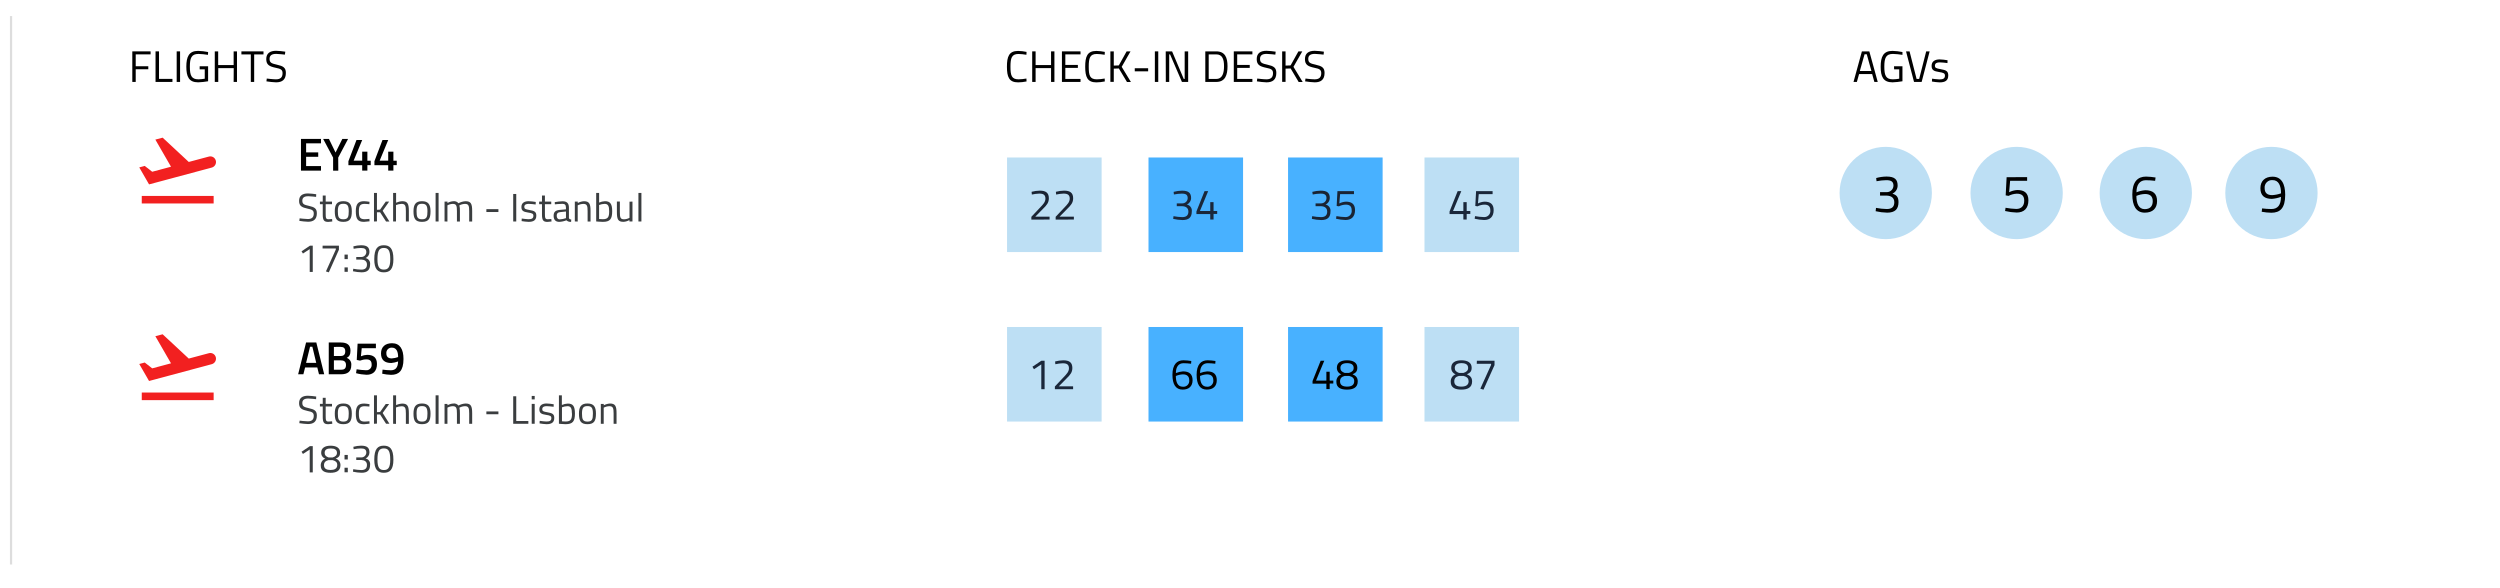
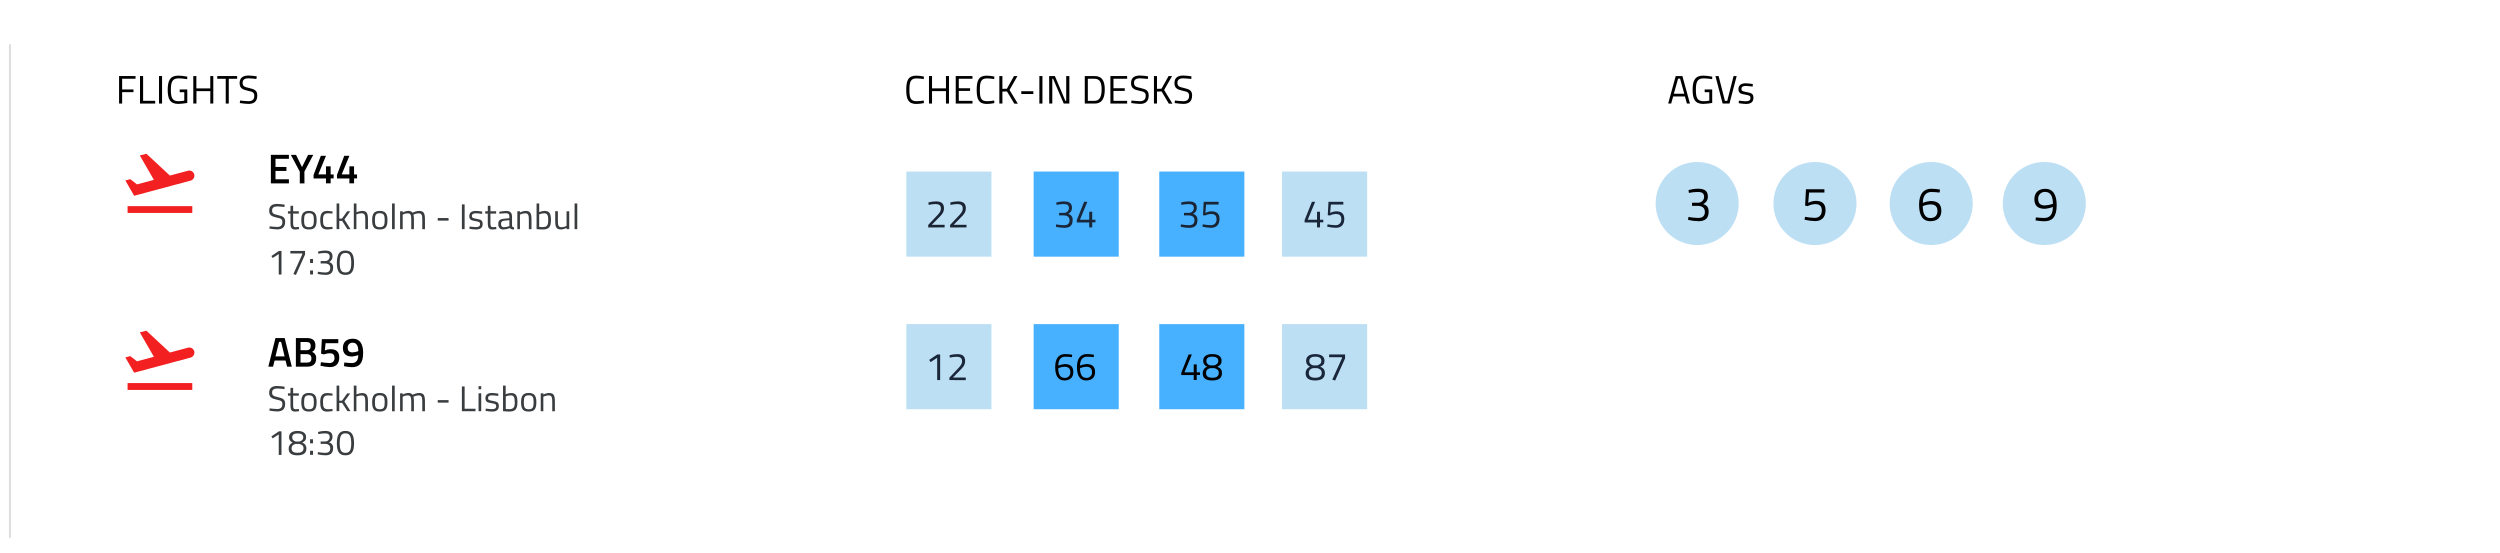
- <svg xmlns="http://www.w3.org/2000/svg" viewBox="0 15 1132 266">
+ <svg xmlns="http://www.w3.org/2000/svg" viewBox="0 0 1132 250">
  <g style="isolation:isolate">
-     <g id="Layer_2" data-name="Layer 2">
+     <g id="Layer_2" style="transform: scale(0.9)" data-name="Layer 2">
      <g id="Layer_5" data-name="Layer 5">
        <rect x="3.22" y="1" width="1125.31" height="255" fill="rgb(0,0,0,0)" />
      </g>
      <line x1="5" y1="22.27" x2="5" y2="270.61" fill="none" stroke="#ddd" stroke-miterlimit="10" />
      <g id="Layer_1-2" data-name="Layer 1">
        <path d="M464.82,51.88a20.83,20.83,0,0,1-3.82.42c-4.14,0-5.06-2.52-5.06-7.08s.9-7.16,5.06-7.16a20.32,20.32,0,0,1,3.82.44l-.06,1.3a24.64,24.64,0,0,0-3.6-.36c-3.08,0-3.62,1.84-3.62,5.78s.5,5.7,3.66,5.7a21.88,21.88,0,0,0,3.56-.36Z" />
        <path d="M475.92,45.84h-7V52.1h-1.54V38.26h1.54v6.2h7v-6.2h1.52V52.1h-1.52Z" />
        <path d="M480.84,38.26h8.42v1.36h-6.88V44.4h5.68v1.34h-5.68v5h6.88V52.1h-8.42Z" />
        <path d="M500.26,51.88a20.83,20.83,0,0,1-3.82.42c-4.14,0-5.06-2.52-5.06-7.08s.9-7.16,5.06-7.16a20.32,20.32,0,0,1,3.82.44l-.06,1.3a24.64,24.64,0,0,0-3.6-.36c-3.08,0-3.62,1.84-3.62,5.78s.5,5.7,3.66,5.7a21.88,21.88,0,0,0,3.56-.36Z" />
        <path d="M506.62,46l-2.3.08v6h-1.54V38.26h1.54V44.7l2.28-.08,3.54-6.36h1.76l-4,7,4.18,6.88H510.3Z" />
        <path d="M513.82,45.9h6.06v1.4h-6.06Z" />
        <path d="M522.92,38.26h1.54V52.1h-1.54Z" />
        <path d="M527.84,38.26h2.88L536,50.74h.42V38.26H538V52.1h-2.82l-5.38-12.48h-.38V52.1h-1.54Z" />
        <path d="M545.76,52.1V38.26h4.94c4,0,5.12,2.8,5.12,6.72s-1,7.12-5.12,7.12Zm4.94-12.48h-3.4V50.74h3.4c2.88,0,3.54-2.76,3.54-5.76S553.58,39.62,550.7,39.62Z" />
        <path d="M558.66,38.26h8.42v1.36H560.2V44.4h5.68v1.34H560.2v5h6.88V52.1h-8.42Z" />
        <path d="M577.48,39.74s-2.78-.34-3.94-.34c-2,0-3,.7-3,2.26,0,1.8,1,2.1,3.38,2.64,2.76.62,4,1.3,4,3.72,0,3.06-1.68,4.26-4.42,4.26a36.39,36.39,0,0,1-4.38-.44l.16-1.28s2.72.36,4.14.36c2,0,3-.86,3-2.78,0-1.56-.82-2-3.08-2.44-2.86-.62-4.3-1.3-4.3-3.94S570.74,38,573.44,38a34.46,34.46,0,0,1,4.18.4Z" />
        <path d="M584.4,46l-2.3.08v6h-1.54V38.26h1.54V44.7l2.28-.08,3.54-6.36h1.76l-4,7,4.18,6.88h-1.82Z" />
        <path d="M599.32,39.74s-2.78-.34-3.94-.34c-2,0-3,.7-3,2.26,0,1.8,1,2.1,3.38,2.64,2.76.62,4,1.3,4,3.72,0,3.06-1.68,4.26-4.42,4.26a36.39,36.39,0,0,1-4.38-.44l.16-1.28s2.72.36,4.14.36c2,0,3-.86,3-2.78,0-1.56-.82-2-3.08-2.44-2.86-.62-4.3-1.3-4.3-3.94S592.58,38,595.28,38a34.46,34.46,0,0,1,4.18.4Z" />
        <path d="M843.07,38.26h3.36l3.81,13.84h-1.53l-1-3.56h-5.92l-1,3.56h-1.52Zm-.94,8.9h5.25l-2.11-7.58h-1Z" />
        <path d="M857.61,45h3.82v6.8a33.71,33.71,0,0,1-4.5.48c-4.24,0-5.36-2.6-5.36-7.08s1.16-7.16,5.32-7.16a25.77,25.77,0,0,1,4.54.52l0,1.28a32,32,0,0,0-4.31-.42c-3.2,0-3.9,1.86-3.9,5.78s.68,5.72,3.88,5.72a18.85,18.85,0,0,0,2.87-.28V46.4h-2.31Z" />
        <path d="M873.74,38.26,870.12,52.1h-3.45l-3.62-13.84h1.6l3.18,12.48H869l3.18-12.48Z" />
        <path d="M881.81,43.56a32.74,32.74,0,0,0-3.5-.32c-1.24,0-2.18.34-2.18,1.52,0,.94.48,1.2,2.6,1.56,2.5.42,3.44.92,3.44,2.86,0,2.34-1.48,3.12-3.88,3.12a28.23,28.23,0,0,1-3.52-.38l.08-1.3s2.28.34,3.3.34c1.64,0,2.52-.36,2.52-1.72,0-1-.52-1.3-2.7-1.64s-3.34-.78-3.34-2.78c0-2.2,1.78-2.92,3.6-2.92a25.57,25.57,0,0,1,3.62.38Z" />
        <path d="M59.91,38.26h8.28v1.36H61.45V45h5.7v1.36h-5.7V52.1H59.91Z" />
        <path d="M70.43,52.1V38.26H72V50.72h6.08V52.1Z" />
        <path d="M80,38.26h1.54V52.1H80Z" />
        <path d="M90.41,45h3.82v6.8a33.71,33.71,0,0,1-4.5.48c-4.24,0-5.36-2.6-5.36-7.08s1.16-7.16,5.32-7.16a25.77,25.77,0,0,1,4.54.52l-.06,1.28a31.73,31.73,0,0,0-4.3-.42c-3.2,0-3.9,1.86-3.9,5.78s.68,5.72,3.88,5.72a18.56,18.56,0,0,0,2.86-.28V46.4h-2.3Z" />
        <path d="M105.83,45.84h-7V52.1H97.25V38.26h1.54v6.2h7v-6.2h1.52V52.1h-1.52Z" />
        <path d="M109.31,38.26h10v1.38h-4.22V52.1h-1.52V39.64h-4.26Z" />
        <path d="M129,39.74s-2.78-.34-3.94-.34c-2,0-3,.7-3,2.26,0,1.8,1,2.1,3.38,2.64,2.76.62,4,1.3,4,3.72,0,3.06-1.68,4.26-4.42,4.26a36.39,36.39,0,0,1-4.38-.44l.16-1.28s2.72.36,4.14.36c2,0,3-.86,3-2.78,0-1.56-.82-2-3.08-2.44-2.86-.62-4.3-1.3-4.3-3.94S122.29,38,125,38a34.46,34.46,0,0,1,4.18.4Z" />
        <rect x="455.99" y="86.31" width="42.82" height="42.82" fill="#bddff4" />
        <rect x="455.99" y="163.06" width="42.82" height="42.82" fill="#bddff4" />
        <rect x="520.04" y="86.31" width="42.82" height="42.82" fill="#48b1ff" />
        <rect x="520.04" y="163.06" width="42.82" height="42.82" fill="#48b1ff" />
        <rect x="583.23" y="86.31" width="42.82" height="42.82" fill="#48b1ff" />
        <rect x="583.23" y="163.06" width="42.82" height="42.82" fill="#48b1ff" />
        <rect x="645.01" y="86.31" width="42.82" height="42.82" fill="#bddff4" />
        <rect x="645.01" y="163.06" width="42.82" height="42.82" fill="#bddff4" />
        <path d="M467,114.44v-1.27l3.77-4c1.61-1.66,2.6-2.71,2.6-4.24,0-1.72-.95-2.27-2.81-2.27a18.68,18.68,0,0,0-3.34.43l-.12-1.25a15.88,15.88,0,0,1,3.73-.52c2.72,0,4.09,1,4.09,3.45,0,1.94-.88,3.07-2.7,4.83l-3.44,3.5h6.47v1.31Z" fill="#1a2433" />
        <path d="M478,114.44v-1.27l3.77-4c1.61-1.66,2.6-2.71,2.6-4.24,0-1.72-1-2.27-2.81-2.27a18.68,18.68,0,0,0-3.34.43l-.12-1.25a15.88,15.88,0,0,1,3.73-.52c2.72,0,4.09,1,4.09,3.45,0,1.94-.88,3.07-2.7,4.83l-3.44,3.5h6.47v1.31Z" fill="#1a2433" />
        <path d="M471.55,178.33H473v12.9h-1.5V180l-3.32,2.19-.69-1.13Z" fill="#1a273a" />
        <path d="M477.65,191.23V190l3.77-4c1.6-1.66,2.6-2.71,2.6-4.24,0-1.72-1-2.27-2.81-2.27a18.86,18.86,0,0,0-3.35.43l-.11-1.25a15.77,15.77,0,0,1,3.73-.52c2.72,0,4.08,1,4.08,3.46,0,1.93-.87,3.06-2.69,4.82l-3.44,3.5h6.47v1.31Z" fill="#1a273a" />
        <path d="M539.32,179.7a29.22,29.22,0,0,0-3.4-.24c-2.25,0-3.48,1.61-3.48,4.46a11,11,0,0,1,3.23-.76c2.85,0,4.33,1.29,4.33,4s-1.64,4.26-4.51,4.26c-3.21,0-4.61-2.52-4.61-6.71,0-4.67,2-6.58,5-6.58a24.43,24.43,0,0,1,3.54.33Zm-6.9,5.55c0,2.76.84,4.85,3.07,4.85a2.64,2.64,0,0,0,3-2.93c0-1.8-1.07-2.66-2.87-2.66A9,9,0,0,0,532.42,185.25Z" />
        <path d="M550.27,179.7a29.22,29.22,0,0,0-3.4-.24c-2.25,0-3.48,1.61-3.48,4.46a11,11,0,0,1,3.23-.76c2.85,0,4.34,1.29,4.34,4s-1.65,4.26-4.52,4.26c-3.21,0-4.61-2.52-4.61-6.71,0-4.67,2-6.58,5-6.58a24.43,24.43,0,0,1,3.54.33Zm-6.9,5.55c0,2.76.84,4.85,3.07,4.85a2.64,2.64,0,0,0,2.95-2.93c0-1.8-1.07-2.66-2.87-2.66A9,9,0,0,0,543.37,185.25Z" />
        <path d="M600.58,188.71h-6.26v-1.17l3.68-9.21h1.64l-3.74,9h4.68v-4h1.5v4h1.64v1.33h-1.64v2.52h-1.5Z" />
        <path d="M614.59,181.48c0,1.66-.64,2.34-2.15,3,1.39.62,2.35,1.39,2.35,3.24,0,2.84-2.19,3.7-4.87,3.7s-4.81-.8-4.81-3.48a3.44,3.44,0,0,1,2.23-3.46,3,3,0,0,1-2-3c0-2.23,1.78-3.34,4.59-3.34S614.59,179.21,614.59,181.48Zm-1.4,6.1c0-1.51-1-2-2.29-2.37h-2c-1.35.37-2.13,1-2.13,2.48,0,1.78,1.36,2.37,3.2,2.37S613.19,189.47,613.19,187.58Zm-6.26-6c0,1.2.65,1.82,1.92,2.27h2c1.33-.43,2.09-1.05,2.09-2.25,0-1.54-1.15-2.17-3-2.17S606.93,180.09,606.93,181.63Z" />
        <path d="M666.37,181.48c0,1.66-.64,2.34-2.15,3,1.39.62,2.35,1.39,2.35,3.24,0,2.84-2.19,3.7-4.87,3.7s-4.81-.8-4.81-3.48a3.44,3.44,0,0,1,2.23-3.46,3,3,0,0,1-2-3c0-2.23,1.77-3.34,4.59-3.34S666.37,179.21,666.37,181.48Zm-1.41,6.1c0-1.51-1-2-2.28-2.37h-2.06c-1.35.37-2.13,1-2.13,2.48,0,1.78,1.37,2.37,3.21,2.37S665,189.47,665,187.58Zm-6.25-6c0,1.2.64,1.82,1.91,2.27h2.06c1.32-.43,2.09-1.05,2.09-2.25,0-1.54-1.16-2.17-3-2.17S658.71,180.09,658.71,181.63Z" fill="#1a273a" />
        <path d="M668.72,178.33h8v2l-5,11.12-1.43-.45,4.87-10.77v-.51h-6.49Z" fill="#1a273a" />
        <path d="M531.42,101.87a15.29,15.29,0,0,1,3.79-.54c3,0,4.12,1.07,4.12,3.36a3.23,3.23,0,0,1-1.91,2.93,2.81,2.81,0,0,1,2.23,3.13c0,2.6-1.27,3.89-4.19,3.89a21.21,21.21,0,0,1-4.24-.53l.14-1.23a23.32,23.32,0,0,0,3.95.43c1.91,0,2.79-.84,2.79-2.5s-1.19-2.37-2.66-2.43h-2.6v-1.29h2.6a2.42,2.42,0,0,0,2.35-2.34c0-1.47-.72-2.08-2.64-2.08a19.31,19.31,0,0,0-3.6.4Z" fill="#1a273a" />
        <path d="M548,111.92h-6.26v-1.17l3.68-9.21h1.64l-3.73,9H548v-4h1.5v4h1.64v1.33H549.5v2.52H548Z" fill="#1a273a" />
        <path d="M594.21,101.87a15.29,15.29,0,0,1,3.79-.54c3,0,4.13,1.07,4.13,3.36a3.23,3.23,0,0,1-1.92,2.93,2.81,2.81,0,0,1,2.23,3.13c0,2.6-1.27,3.89-4.18,3.89a21.21,21.21,0,0,1-4.24-.53l.13-1.23a23.32,23.32,0,0,0,4,.43c1.92,0,2.8-.84,2.8-2.5s-1.19-2.37-2.66-2.43h-2.6v-1.29h2.6a2.41,2.41,0,0,0,2.34-2.34c0-1.47-.72-2.08-2.63-2.08a19.31,19.31,0,0,0-3.6.4Z" fill="#1a2433" />
        <path d="M613.08,101.54v1.37H606.8l-.35,4.2a7.49,7.49,0,0,1,3-.8c2.52,0,4.11,1.06,4.11,3.81,0,3-1.63,4.5-4.32,4.5a21.07,21.07,0,0,1-4.28-.57l.17-1.19a25.78,25.78,0,0,0,4,.43,2.72,2.72,0,0,0,2.91-3.05c0-2-1.09-2.58-2.73-2.58a7.38,7.38,0,0,0-3.07.78l-1-.19.35-6.71Z" fill="#1a2433" />
        <path d="M662.61,111.92h-6.25v-1.17l3.67-9.21h1.65l-3.74,9h4.67v-4h1.51v4h1.64v1.33h-1.64v2.52h-1.51Z" fill="#1a273a" />
        <path d="M675.85,101.54v1.37h-6.27l-.36,4.2a7.49,7.49,0,0,1,3-.8c2.53,0,4.11,1.06,4.11,3.81,0,3-1.62,4.5-4.32,4.5a21.21,21.21,0,0,1-4.28-.57l.17-1.19a25.78,25.78,0,0,0,4,.43,2.73,2.73,0,0,0,2.92-3.05c0-2-1.1-2.58-2.74-2.58a7.44,7.44,0,0,0-3.07.78l-1-.19.36-6.71Z" fill="#1a273a" />
        <circle cx="853.86" cy="102.39" r="20.9" fill="#bddff4" />
        <circle cx="913.13" cy="102.39" r="20.9" fill="#bddff4" />
        <circle cx="971.61" cy="102.39" r="20.9" fill="#bddff4" />
        <circle cx="1028.51" cy="102.39" r="20.9" fill="#bddff4" />
        <path d="M136.28,77.9h9.07v2h-6.74V84h5.48v2h-5.48v4.2h6.74v2.06h-9.07Z" />
        <path d="M153.18,92.28h-2.35V86.36l-4.51-8.46h2.62l3,6.17,3.07-6.17h2.6l-4.47,8.46Z" />
        <path d="M164,89.8h-6.24V88l3.65-9.6H164l-3.87,9.35H164V83.69h2.35v4.08h1.51v2h-1.51v2.48H164Z" />
        <path d="M175.78,89.8h-6.24V88l3.65-9.6h2.59l-3.87,9.35h3.87V83.69h2.35v4.08h1.51v2h-1.51v2.48h-2.35Z" />
        <path d="M143.13,104.16s-2.5-.31-3.54-.31c-1.77,0-2.7.63-2.7,2,0,1.62.86,1.89,3,2.37,2.48.56,3.58,1.17,3.58,3.35,0,2.76-1.51,3.84-4,3.84a32.54,32.54,0,0,1-3.94-.4l.14-1.15s2.45.32,3.73.32c1.77,0,2.67-.77,2.67-2.5,0-1.4-.74-1.8-2.78-2.2-2.57-.56-3.87-1.17-3.87-3.54s1.59-3.35,4-3.35a31.11,31.11,0,0,1,3.76.36Z" fill="#3a3d3f" />
        <path d="M147.47,107.45v4.31c0,2,.13,2.52,1.3,2.52.5,0,1.6-.11,1.6-.11l.09,1.12a16.5,16.5,0,0,1-1.84.19c-1.85,0-2.48-.7-2.48-3.29v-4.74h-1.28v-1.17h1.28v-2.75h1.33v2.75h2.86v1.17Z" fill="#3a3d3f" />
        <path d="M159.3,110.68c0,3.27-.81,4.78-3.85,4.78s-3.86-1.51-3.86-4.78c0-3.1,1-4.58,3.86-4.58S159.3,107.58,159.3,110.68Zm-1.39,0c0-2.51-.54-3.41-2.46-3.41s-2.47.9-2.47,3.41.34,3.61,2.47,3.61S157.91,113.23,157.91,110.68Z" fill="#3a3d3f" />
        <path d="M167.31,106.37l-.06,1.1s-1.44-.16-2.12-.16c-2.07,0-2.63.9-2.63,3.31,0,2.67.42,3.64,2.65,3.64.68,0,2.12-.16,2.12-.16l.06,1.11a24.24,24.24,0,0,1-2.51.25c-2.86,0-3.71-1.31-3.71-4.84,0-3.26,1.07-4.52,3.75-4.52A20.89,20.89,0,0,1,167.31,106.37Z" fill="#3a3d3f" />
        <path d="M169.34,115.29V102.36h1.35V110l1.4-.07,2.58-3.64h1.53l-2.93,4.14,3.06,4.87H174.8l-2.69-4.18-1.42,0v4.13Z" fill="#3a3d3f" />
        <path d="M178,115.29V102.36h1.35v4.43a7.57,7.57,0,0,1,2.78-.69c2.46,0,3,1.23,3,4.43v4.76h-1.35v-4.72c0-2.38-.27-3.26-1.93-3.26a7.41,7.41,0,0,0-2.54.54v7.44Z" fill="#3a3d3f" />
        <path d="M194.94,110.68c0,3.27-.81,4.78-3.86,4.78s-3.85-1.51-3.85-4.78c0-3.1,1-4.58,3.85-4.58S194.94,107.58,194.94,110.68Zm-1.39,0c0-2.51-.54-3.41-2.47-3.41s-2.46.9-2.46,3.41.34,3.61,2.46,3.61S193.55,113.23,193.55,110.68Z" fill="#3a3d3f" />
        <path d="M197.24,102.36h1.35v12.93h-1.35Z" fill="#3a3d3f" />
        <path d="M201.29,115.29v-9h1.33v.63a6,6,0,0,1,2.63-.81,2.53,2.53,0,0,1,2.34.92,7.53,7.53,0,0,1,3.21-.92c2.45,0,3,1.17,3,4.43v4.76h-1.35v-4.72c0-2.38-.27-3.26-1.89-3.26a6,6,0,0,0-2.54.66,10.4,10.4,0,0,1,.23,2.63v4.69h-1.35v-4.65c0-2.48-.25-3.33-1.89-3.33a5.45,5.45,0,0,0-2.41.66v7.32Z" fill="#3a3d3f" />
        <path d="M220.23,109.7h5.45V111h-5.45Z" fill="#3a3d3f" />
        <path d="M232.38,102.83h1.38v12.46h-1.38Z" fill="#3a3d3f" />
        <path d="M242.55,107.6a29.33,29.33,0,0,0-3.15-.29c-1.12,0-2,.31-2,1.37,0,.84.44,1.08,2.34,1.4,2.26.38,3.1.83,3.1,2.58,0,2.1-1.33,2.8-3.49,2.8a25.65,25.65,0,0,1-3.17-.34l.07-1.17a29.5,29.5,0,0,0,3,.31c1.48,0,2.27-.33,2.27-1.55,0-.94-.47-1.17-2.43-1.48s-3-.7-3-2.5c0-2,1.61-2.63,3.24-2.63a23.19,23.19,0,0,1,3.26.34Z" fill="#3a3d3f" />
        <path d="M246.74,107.45v4.31c0,2,.13,2.52,1.3,2.52.5,0,1.6-.11,1.6-.11l.09,1.12a16.5,16.5,0,0,1-1.84.19c-1.85,0-2.48-.7-2.48-3.29v-4.74h-1.28v-1.17h1.28v-2.75h1.33v2.75h2.86v1.17Z" fill="#3a3d3f" />
        <path d="M257.61,113.61c0,.52.47.72,1.05.79l-.06,1.06a2.75,2.75,0,0,1-2.14-.71,9.31,9.31,0,0,1-3.24.71c-1.64,0-2.54-.93-2.54-2.75s.9-2.48,2.76-2.67l2.82-.26V109c0-1.26-.54-1.71-1.62-1.71-1.26,0-3.4.24-3.4.24l-.05-1a21.6,21.6,0,0,1,3.53-.4c2,0,2.89.94,2.89,2.9Zm-4-2.56c-1.1.11-1.53.63-1.53,1.62s.45,1.66,1.37,1.66a9.47,9.47,0,0,0,2.82-.56v-3Z" fill="#3a3d3f" />
        <path d="M260.28,115.29v-9h1.33v.63a6.85,6.85,0,0,1,2.79-.81c2.48,0,3,1.23,3,4.43v4.76h-1.33v-4.72c0-2.38-.27-3.26-1.94-3.26a6.19,6.19,0,0,0-2.54.66v7.32Z" fill="#3a3d3f" />
        <path d="M277.2,110.64c0,3.58-1,4.82-4.25,4.82-1.08,0-3-.19-3-.19V102.36h1.33v4.37a7.44,7.44,0,0,1,2.65-.63C276.37,106.1,277.2,107.4,277.2,110.64Zm-1.37,0c0-2.32-.47-3.33-2.05-3.33a7.59,7.59,0,0,0-2.51.52v6.34s1.17.09,1.66.09C275.4,114.26,275.83,113.16,275.83,110.64Z" fill="#3a3d3f" />
        <path d="M286.38,106.28v9H285v-.64a6.08,6.08,0,0,1-2.67.81c-2.52,0-3-1.17-3-4.48v-4.7h1.35V111c0,2.49.22,3.3,1.89,3.3a5.47,5.47,0,0,0,2.47-.67v-7.31Z" fill="#3a3d3f" />
        <path d="M289.08,102.36h1.35v12.93h-1.35Z" fill="#3a3d3f" />
        <path d="M138.59,170.08h4.64l3.57,14.39h-2.36l-.77-3.09h-5.52l-.78,3.09H135Zm0,9.24h4.6L141.44,172h-1.05Z" />
        <path d="M154.32,170.08c2.85,0,4.38,1.08,4.38,3.74,0,1.74-.54,2.61-1.7,3.23a3.12,3.12,0,0,1,2.06,3.34c0,2.94-1.78,4.08-4.58,4.08h-5.62V170.08Zm-3.13,2v4.11h3.08c1.43,0,2.06-.71,2.06-2.12s-.71-2-2.14-2Zm0,6.09v4.26h3.17c1.45,0,2.31-.46,2.31-2.18s-1.22-2.08-2.35-2.08Z" />
        <path d="M170.21,170.61v2.06h-6.42l-.36,3.65a7.9,7.9,0,0,1,2.81-.65c2.77,0,4.45,1.2,4.45,4.16,0,3.15-1.72,4.87-4.7,4.87a21.73,21.73,0,0,1-4.77-.72l.26-1.76a31.39,31.39,0,0,0,4.24.42,2.34,2.34,0,0,0,2.56-2.58c0-1.72-.86-2.33-2.35-2.33a8.32,8.32,0,0,0-2.92.56l-1.47-.31.38-7.37Z" />
        <path d="M173.22,182.37a31.64,31.64,0,0,0,3.8.29c2.16,0,3.21-1.41,3.23-4a12,12,0,0,1-3.07.71c-3,0-4.66-1.38-4.66-4.34s1.91-4.62,5-4.62c3.59,0,5.18,2.73,5.18,7.14,0,5.44-2.16,7.18-5.64,7.18a22,22,0,0,1-4-.51Zm7.05-5.69c0-2.42-.73-4.26-2.79-4.26a2.36,2.36,0,0,0-2.54,2.58c0,1.57.88,2.29,2.43,2.29A10.05,10.05,0,0,0,180.27,176.68Z" />
        <path d="M143.13,195.76s-2.5-.31-3.54-.31c-1.77,0-2.7.63-2.7,2,0,1.62.86,1.89,3,2.38,2.48.55,3.58,1.17,3.58,3.34,0,2.76-1.51,3.84-4,3.84a32.54,32.54,0,0,1-3.94-.4l.14-1.15s2.45.32,3.73.32c1.77,0,2.67-.77,2.67-2.5,0-1.4-.74-1.8-2.78-2.19-2.57-.56-3.87-1.17-3.87-3.55s1.59-3.35,4-3.35a31.11,31.11,0,0,1,3.76.36Z" fill="#3a3d3f" />
        <path d="M147.47,199.05v4.31c0,2,.13,2.52,1.3,2.52.5,0,1.6-.11,1.6-.11l.09,1.12a16.5,16.5,0,0,1-1.84.19c-1.85,0-2.48-.7-2.48-3.29v-4.74h-1.28v-1.17h1.28v-2.75h1.33v2.75h2.86v1.17Z" fill="#3a3d3f" />
        <path d="M159.3,202.28c0,3.27-.81,4.79-3.85,4.79s-3.86-1.52-3.86-4.79c0-3.1,1-4.58,3.86-4.58S159.3,199.18,159.3,202.28Zm-1.39,0c0-2.51-.54-3.4-2.46-3.4s-2.47.89-2.47,3.4.34,3.62,2.47,3.62S157.91,204.83,157.91,202.28Z" fill="#3a3d3f" />
        <path d="M167.31,198l-.06,1.1s-1.44-.16-2.12-.16c-2.07,0-2.63.9-2.63,3.31,0,2.67.42,3.64,2.65,3.64.68,0,2.12-.16,2.12-.16l.06,1.11a23.34,23.34,0,0,1-2.51.26c-2.86,0-3.71-1.32-3.71-4.85,0-3.26,1.07-4.52,3.75-4.52A20.89,20.89,0,0,1,167.31,198Z" fill="#3a3d3f" />
        <path d="M169.34,206.89V194h1.35v7.63l1.4-.07,2.58-3.64h1.53L173.27,202l3.06,4.86H174.8l-2.69-4.18-1.42,0v4.13Z" fill="#3a3d3f" />
        <path d="M178,206.89V194h1.35v4.43a7.57,7.57,0,0,1,2.78-.69c2.46,0,3,1.23,3,4.43v4.76h-1.35v-4.72c0-2.38-.27-3.26-1.93-3.26a7.41,7.41,0,0,0-2.54.54v7.44Z" fill="#3a3d3f" />
        <path d="M194.94,202.28c0,3.27-.81,4.79-3.86,4.79s-3.85-1.52-3.85-4.79c0-3.1,1-4.58,3.85-4.58S194.94,199.18,194.94,202.28Zm-1.39,0c0-2.51-.54-3.4-2.47-3.4s-2.46.89-2.46,3.4.34,3.62,2.46,3.62S193.55,204.83,193.55,202.28Z" fill="#3a3d3f" />
        <path d="M197.24,194h1.35v12.93h-1.35Z" fill="#3a3d3f" />
        <path d="M201.29,206.89v-9h1.33v.63a6,6,0,0,1,2.63-.81,2.53,2.53,0,0,1,2.34.92,7.53,7.53,0,0,1,3.21-.92c2.45,0,3,1.18,3,4.43v4.76h-1.35v-4.72c0-2.38-.27-3.26-1.89-3.26a6,6,0,0,0-2.54.67,10.34,10.34,0,0,1,.23,2.63v4.68h-1.35v-4.65c0-2.48-.25-3.33-1.89-3.33a5.39,5.39,0,0,0-2.41.67v7.31Z" fill="#3a3d3f" />
        <path d="M220.23,201.3h5.45v1.27h-5.45Z" fill="#3a3d3f" />
        <path d="M232.38,206.89V194.43h1.38v11.21h5.48v1.25Z" fill="#3a3d3f" />
        <path d="M240.76,194.28h1.35v1.57h-1.35Zm0,3.6h1.35v9h-1.35Z" fill="#3a3d3f" />
        <path d="M250.68,199.2a29.33,29.33,0,0,0-3.15-.29c-1.11,0-2,.31-2,1.37,0,.85.43,1.08,2.34,1.4,2.25.38,3.1.83,3.1,2.58,0,2.11-1.34,2.81-3.5,2.81a24.71,24.71,0,0,1-3.16-.35l.07-1.17a29.5,29.5,0,0,0,3,.31c1.48,0,2.27-.32,2.27-1.55,0-.93-.47-1.17-2.43-1.47s-3-.71-3-2.51c0-2,1.6-2.63,3.24-2.63a22.55,22.55,0,0,1,3.26.35Z" fill="#3a3d3f" />
        <path d="M260.33,202.24c0,3.58-1,4.83-4.25,4.83-1.08,0-3-.2-3-.2V194h1.33v4.37a7.43,7.43,0,0,1,2.64-.63C259.5,197.7,260.33,199,260.33,202.24Zm-1.37,0c0-2.32-.46-3.33-2-3.33a7.57,7.57,0,0,0-2.5.52v6.34s1.17.09,1.65.09C258.53,205.86,259,204.76,259,202.24Z" fill="#3a3d3f" />
        <path d="M269.85,202.28c0,3.27-.81,4.79-3.85,4.79s-3.85-1.52-3.85-4.79c0-3.1,1-4.58,3.85-4.58S269.85,199.18,269.85,202.28Zm-1.38,0c0-2.51-.54-3.4-2.47-3.4s-2.47.89-2.47,3.4.35,3.62,2.47,3.62S268.47,204.83,268.47,202.28Z" fill="#3a3d3f" />
        <path d="M272.05,206.89v-9h1.33v.63a6.85,6.85,0,0,1,2.79-.81c2.49,0,3,1.23,3,4.43v4.76h-1.33v-4.72c0-2.38-.27-3.26-1.94-3.26a6.12,6.12,0,0,0-2.54.67v7.31Z" fill="#3a3d3f" />
        <path d="M140.33,126.25h1.29v11.88h-1.38V127.8l-3.07,2-.63-1Z" fill="#3a3d3f" />
        <path d="M146.08,126.25h7.39v1.82l-4.58,10.24-1.31-.41,4.48-9.92v-.47h-6Z" fill="#3a3d3f" />
        <path d="M156,130.28h1.48v2.05H156Zm0,5.8h1.48v2H156Z" fill="#3a3d3f" />
        <path d="M160,126.55a14,14,0,0,1,3.49-.5c2.81,0,3.8,1,3.8,3.1a3,3,0,0,1-1.76,2.7,2.58,2.58,0,0,1,2.05,2.88c0,2.39-1.17,3.58-3.85,3.58a19.92,19.92,0,0,1-3.91-.48l.13-1.14a21.2,21.2,0,0,0,3.63.4c1.77,0,2.58-.78,2.58-2.31s-1.1-2.18-2.45-2.23h-2.4v-1.19h2.4a2.23,2.23,0,0,0,2.16-2.16c0-1.35-.67-1.91-2.43-1.91a18.07,18.07,0,0,0-3.31.36Z" fill="#3a3d3f" />
        <path d="M178.13,132.37c0,4.56-1.6,5.94-4.32,5.94s-4.34-1.35-4.34-5.92c0-4.9,1.58-6.34,4.32-6.34S178.13,127.47,178.13,132.37Zm-7.22,0c0,3.73,1,4.7,2.9,4.7s2.9-1,2.9-4.72c0-4-.92-5.08-2.9-5.08S170.91,128.34,170.91,132.39Z" fill="#3a3d3f" />
        <path d="M140.33,217h1.29v11.89h-1.38V218.55l-3.07,2-.63-1Z" fill="#3a3d3f" />
        <path d="M154,219.9c0,1.53-.6,2.16-2,2.77a3,3,0,0,1,2.16,3c0,2.61-2,3.41-4.49,3.41s-4.43-.74-4.43-3.21a3.18,3.18,0,0,1,2.06-3.19,2.75,2.75,0,0,1-1.86-2.79c0-2,1.64-3.08,4.23-3.08S154,217.81,154,219.9Zm-1.3,5.62c0-1.39-.92-1.84-2.11-2.18h-1.89c-1.24.34-2,.95-2,2.29,0,1.64,1.26,2.18,2.95,2.18S152.71,227.27,152.71,225.52ZM147,220.05c0,1.09.59,1.67,1.76,2.08h1.89c1.23-.39,1.93-1,1.93-2.07,0-1.42-1.06-2-2.81-2S147,218.62,147,220.05Z" fill="#3a3d3f" />
        <path d="M156,221h1.48v2.05H156Zm0,5.79h1.48v2.06H156Z" fill="#3a3d3f" />
        <path d="M160,217.31a13.71,13.71,0,0,1,3.49-.51c2.81,0,3.8,1,3.8,3.1a3,3,0,0,1-1.76,2.7,2.59,2.59,0,0,1,2.05,2.88c0,2.4-1.17,3.59-3.85,3.59a19.41,19.41,0,0,1-3.91-.49l.13-1.13a21.72,21.72,0,0,0,3.63.39c1.77,0,2.58-.77,2.58-2.3s-1.1-2.18-2.45-2.24h-2.4v-1.18h2.4a2.24,2.24,0,0,0,2.16-2.16c0-1.35-.67-1.91-2.43-1.91a18.07,18.07,0,0,0-3.31.36Z" fill="#3a3d3f" />
        <path d="M178.13,223.13c0,4.55-1.61,5.94-4.32,5.94s-4.34-1.35-4.34-5.93c0-4.89,1.58-6.34,4.32-6.34S178.13,218.23,178.13,223.13Zm-7.22,0c0,3.73,1,4.7,2.9,4.7s2.89-1,2.89-4.71c0-4-.91-5.08-2.89-5.08S170.91,219.09,170.91,223.14Z" fill="#3a3d3f" />
        <path d="M849.53,95.61a18.62,18.62,0,0,1,4.66-.67c3.74,0,5.06,1.32,5.06,4.13a4,4,0,0,1-2.35,3.6c1.61.58,2.74,1.27,2.74,3.84,0,3.19-1.56,4.78-5.14,4.78a26,26,0,0,1-5.21-.65l.17-1.51a29,29,0,0,0,4.85.52c2.35,0,3.43-1,3.43-3.07s-1.46-2.9-3.26-3h-3.2V102h3.2a3,3,0,0,0,2.88-2.88c0-1.8-.89-2.54-3.24-2.54a24.17,24.17,0,0,0-4.42.48Z" />
        <path d="M917.88,95.21v1.67h-7.7l-.44,5.16a9.18,9.18,0,0,1,3.72-1c3.1,0,5,1.3,5,4.68,0,3.65-2,5.52-5.3,5.52a26.45,26.45,0,0,1-5.26-.69l.22-1.47a31.48,31.48,0,0,0,4.87.53c2.19,0,3.58-1.3,3.58-3.74s-1.35-3.17-3.36-3.17a9.09,9.09,0,0,0-3.77,1l-1.27-.24.43-8.23Z" />
        <path d="M975.84,96.88a37.72,37.72,0,0,0-4.18-.28c-2.76,0-4.27,2-4.27,5.47a13.21,13.21,0,0,1,4-.94c3.5,0,5.33,1.59,5.33,4.92s-2,5.24-5.55,5.24c-3.93,0-5.66-3.1-5.66-8.24,0-5.73,2.42-8.09,6.19-8.09a29.4,29.4,0,0,1,4.34.41Zm-8.48,6.82c0,3.39,1,6,3.77,6,2.35,0,3.63-1.27,3.63-3.6s-1.32-3.26-3.53-3.26A11.11,11.11,0,0,0,967.36,103.7Z" />
        <path d="M1024.28,109.37a37.72,37.72,0,0,0,4.18.28c2.9,0,4.34-1.77,4.37-5.52a14.63,14.63,0,0,1-4.13.92c-3.32,0-5.19-1.49-5.19-4.83S1025.67,95,1029,95c4,0,5.74,3.17,5.74,8.21,0,6.15-2.38,8.12-6.29,8.12a27.67,27.67,0,0,1-4.35-.44Zm8.57-6.82c0-3.46-1.06-6-3.84-6a3.33,3.33,0,0,0-3.58,3.62c0,2.23,1.2,3.19,3.41,3.19A14.77,14.77,0,0,0,1032.85,102.55Z" />
      </g>
      <g id="Layer_2-2" data-name="Layer 2">
        <path d="M64.19,192.74H96.74v3.43H64.19Zm33.52-16a2.55,2.55,0,0,0-3.15-1.81l-9.09,2.43-11.83-11-3.3.87,7.09,12.28-8.51,2.28-3.38-2.64-2.48.67,3.12,5.41,1.31,2.28,2.75-.73,9.09-2.44,7.45-2,9.1-2.44A2.6,2.6,0,0,0,97.71,176.7Z" fill="#f22020" />
        <path d="M64.19,103.71H96.74v3.43H64.19Zm33.52-16a2.55,2.55,0,0,0-3.15-1.81l-9.09,2.43-11.83-11-3.3.88,7.09,12.28-8.51,2.28-3.38-2.64-2.48.67,3.12,5.41,1.31,2.28,2.75-.73,9.09-2.44,7.45-2,9.1-2.44A2.6,2.6,0,0,0,97.71,87.67Z" fill="#f22020" />
      </g>
    </g>
  </g>
</svg>
